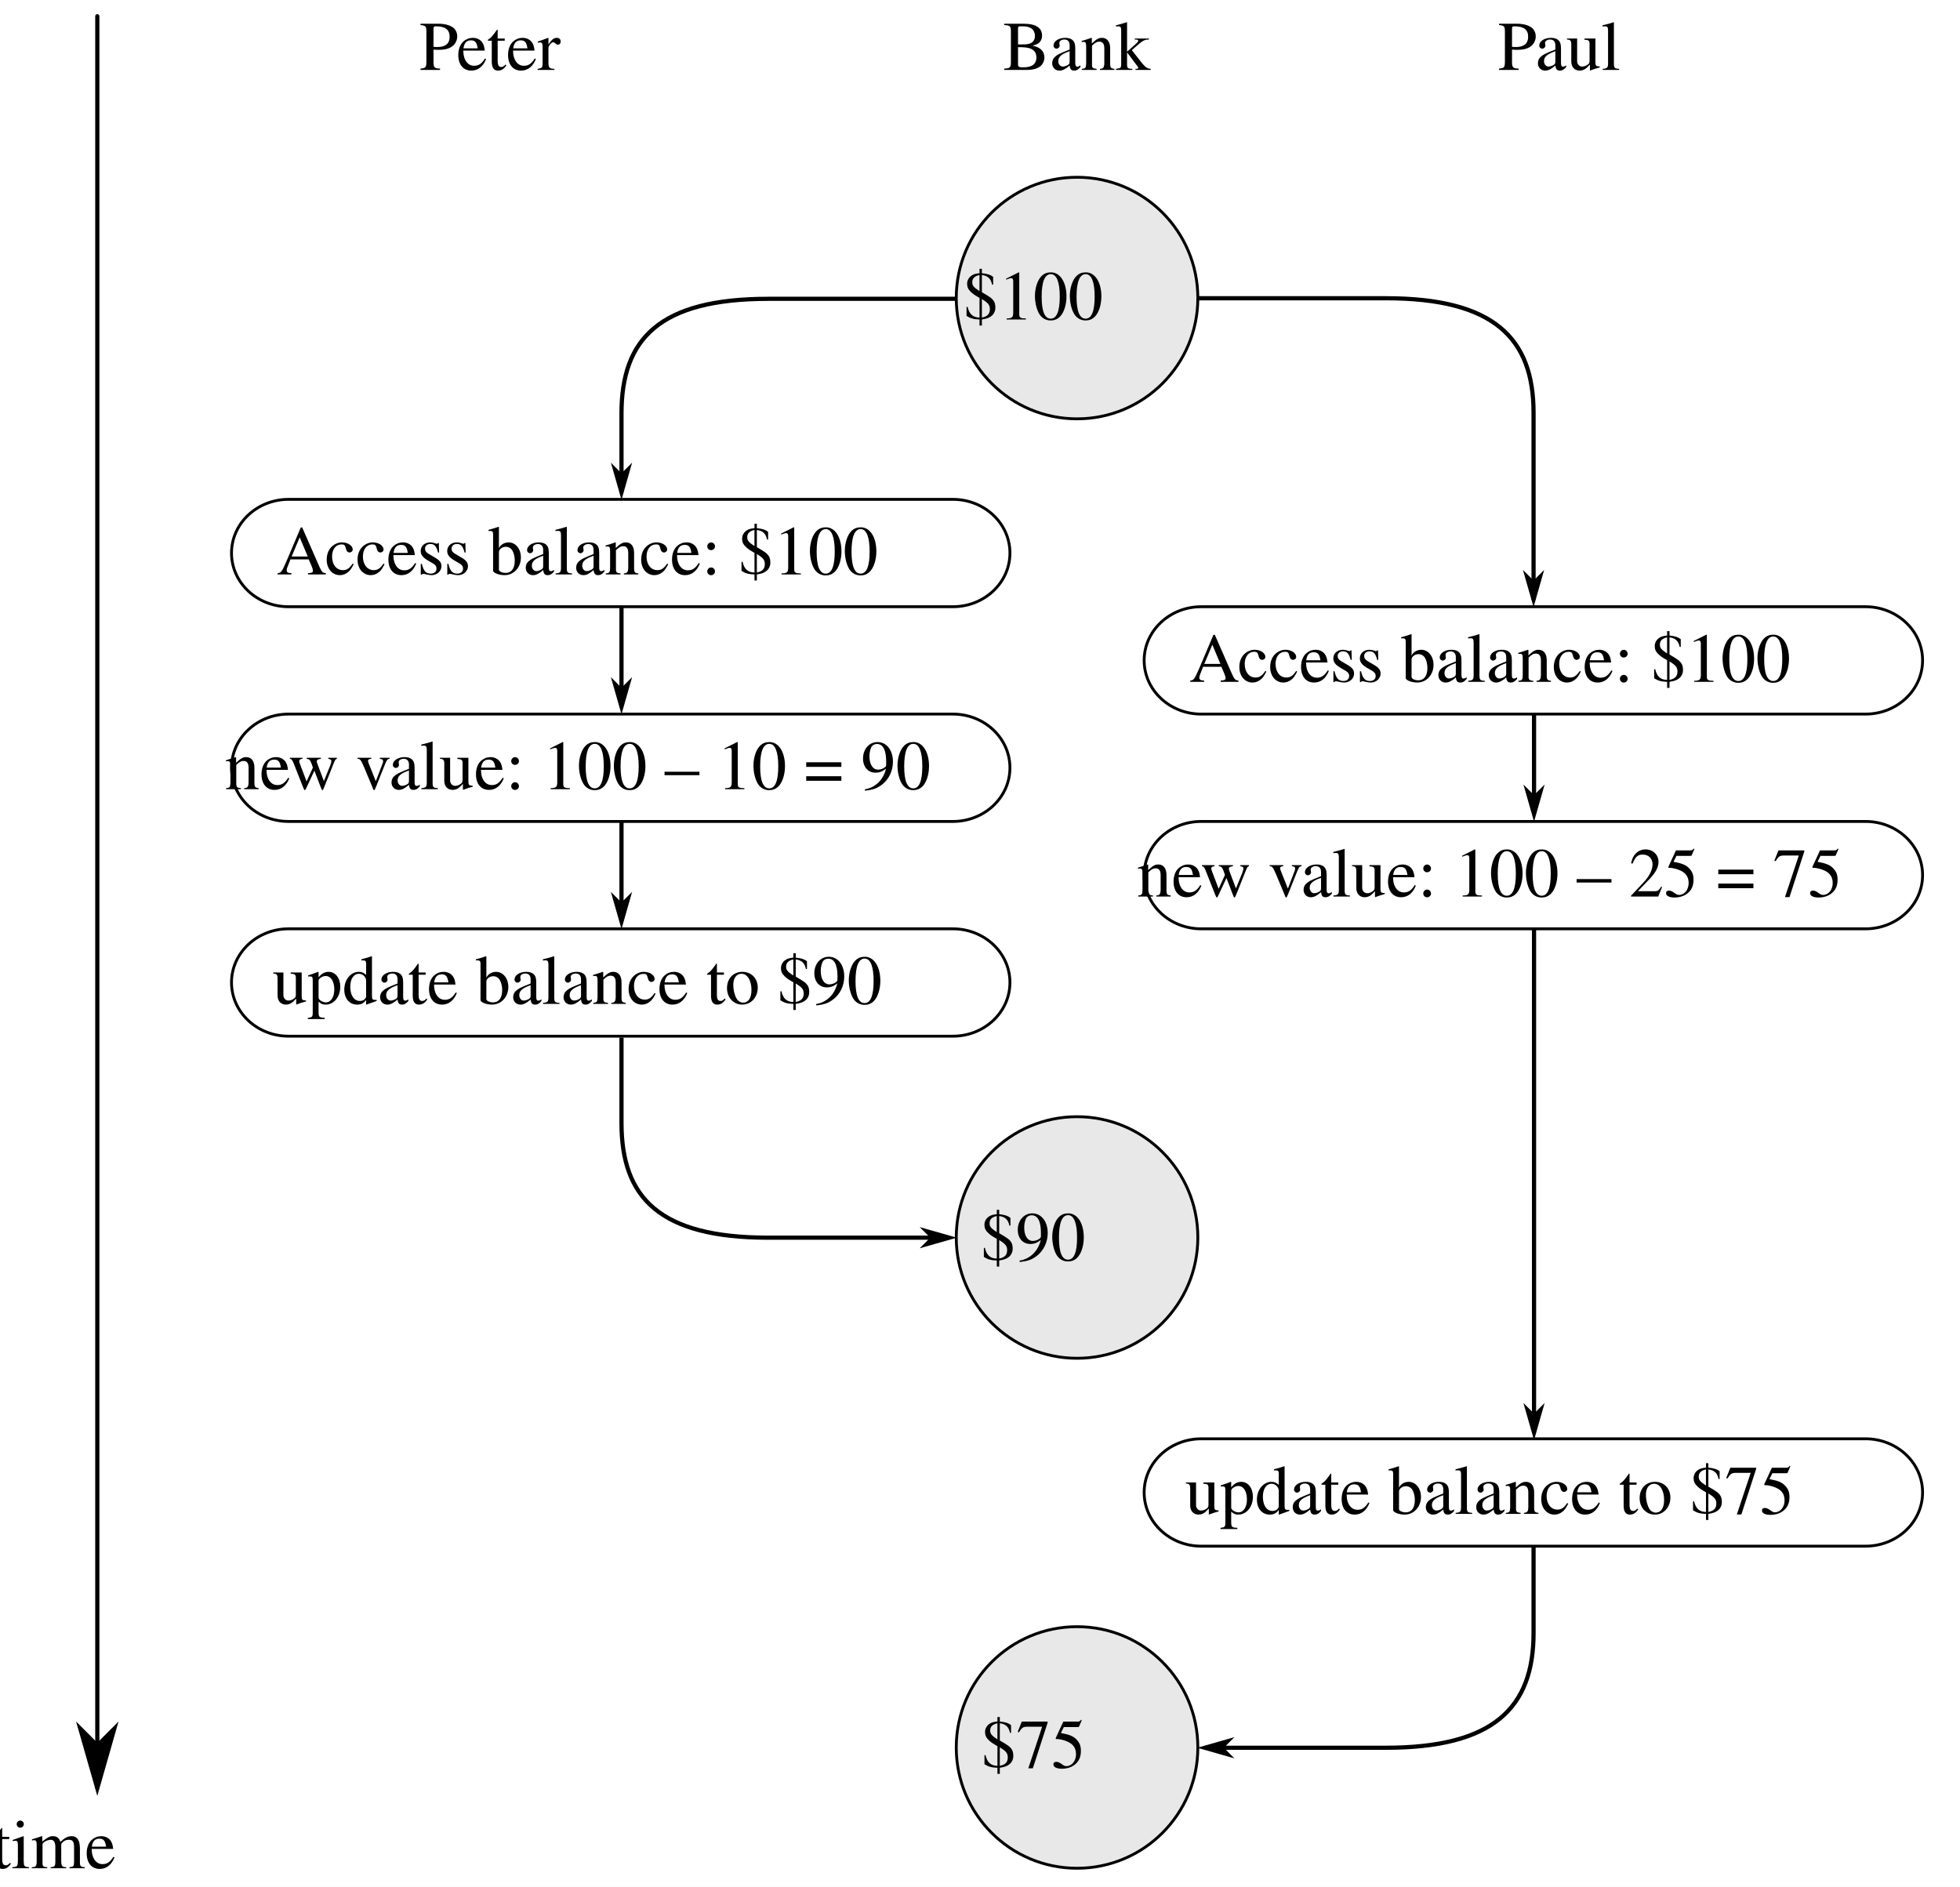
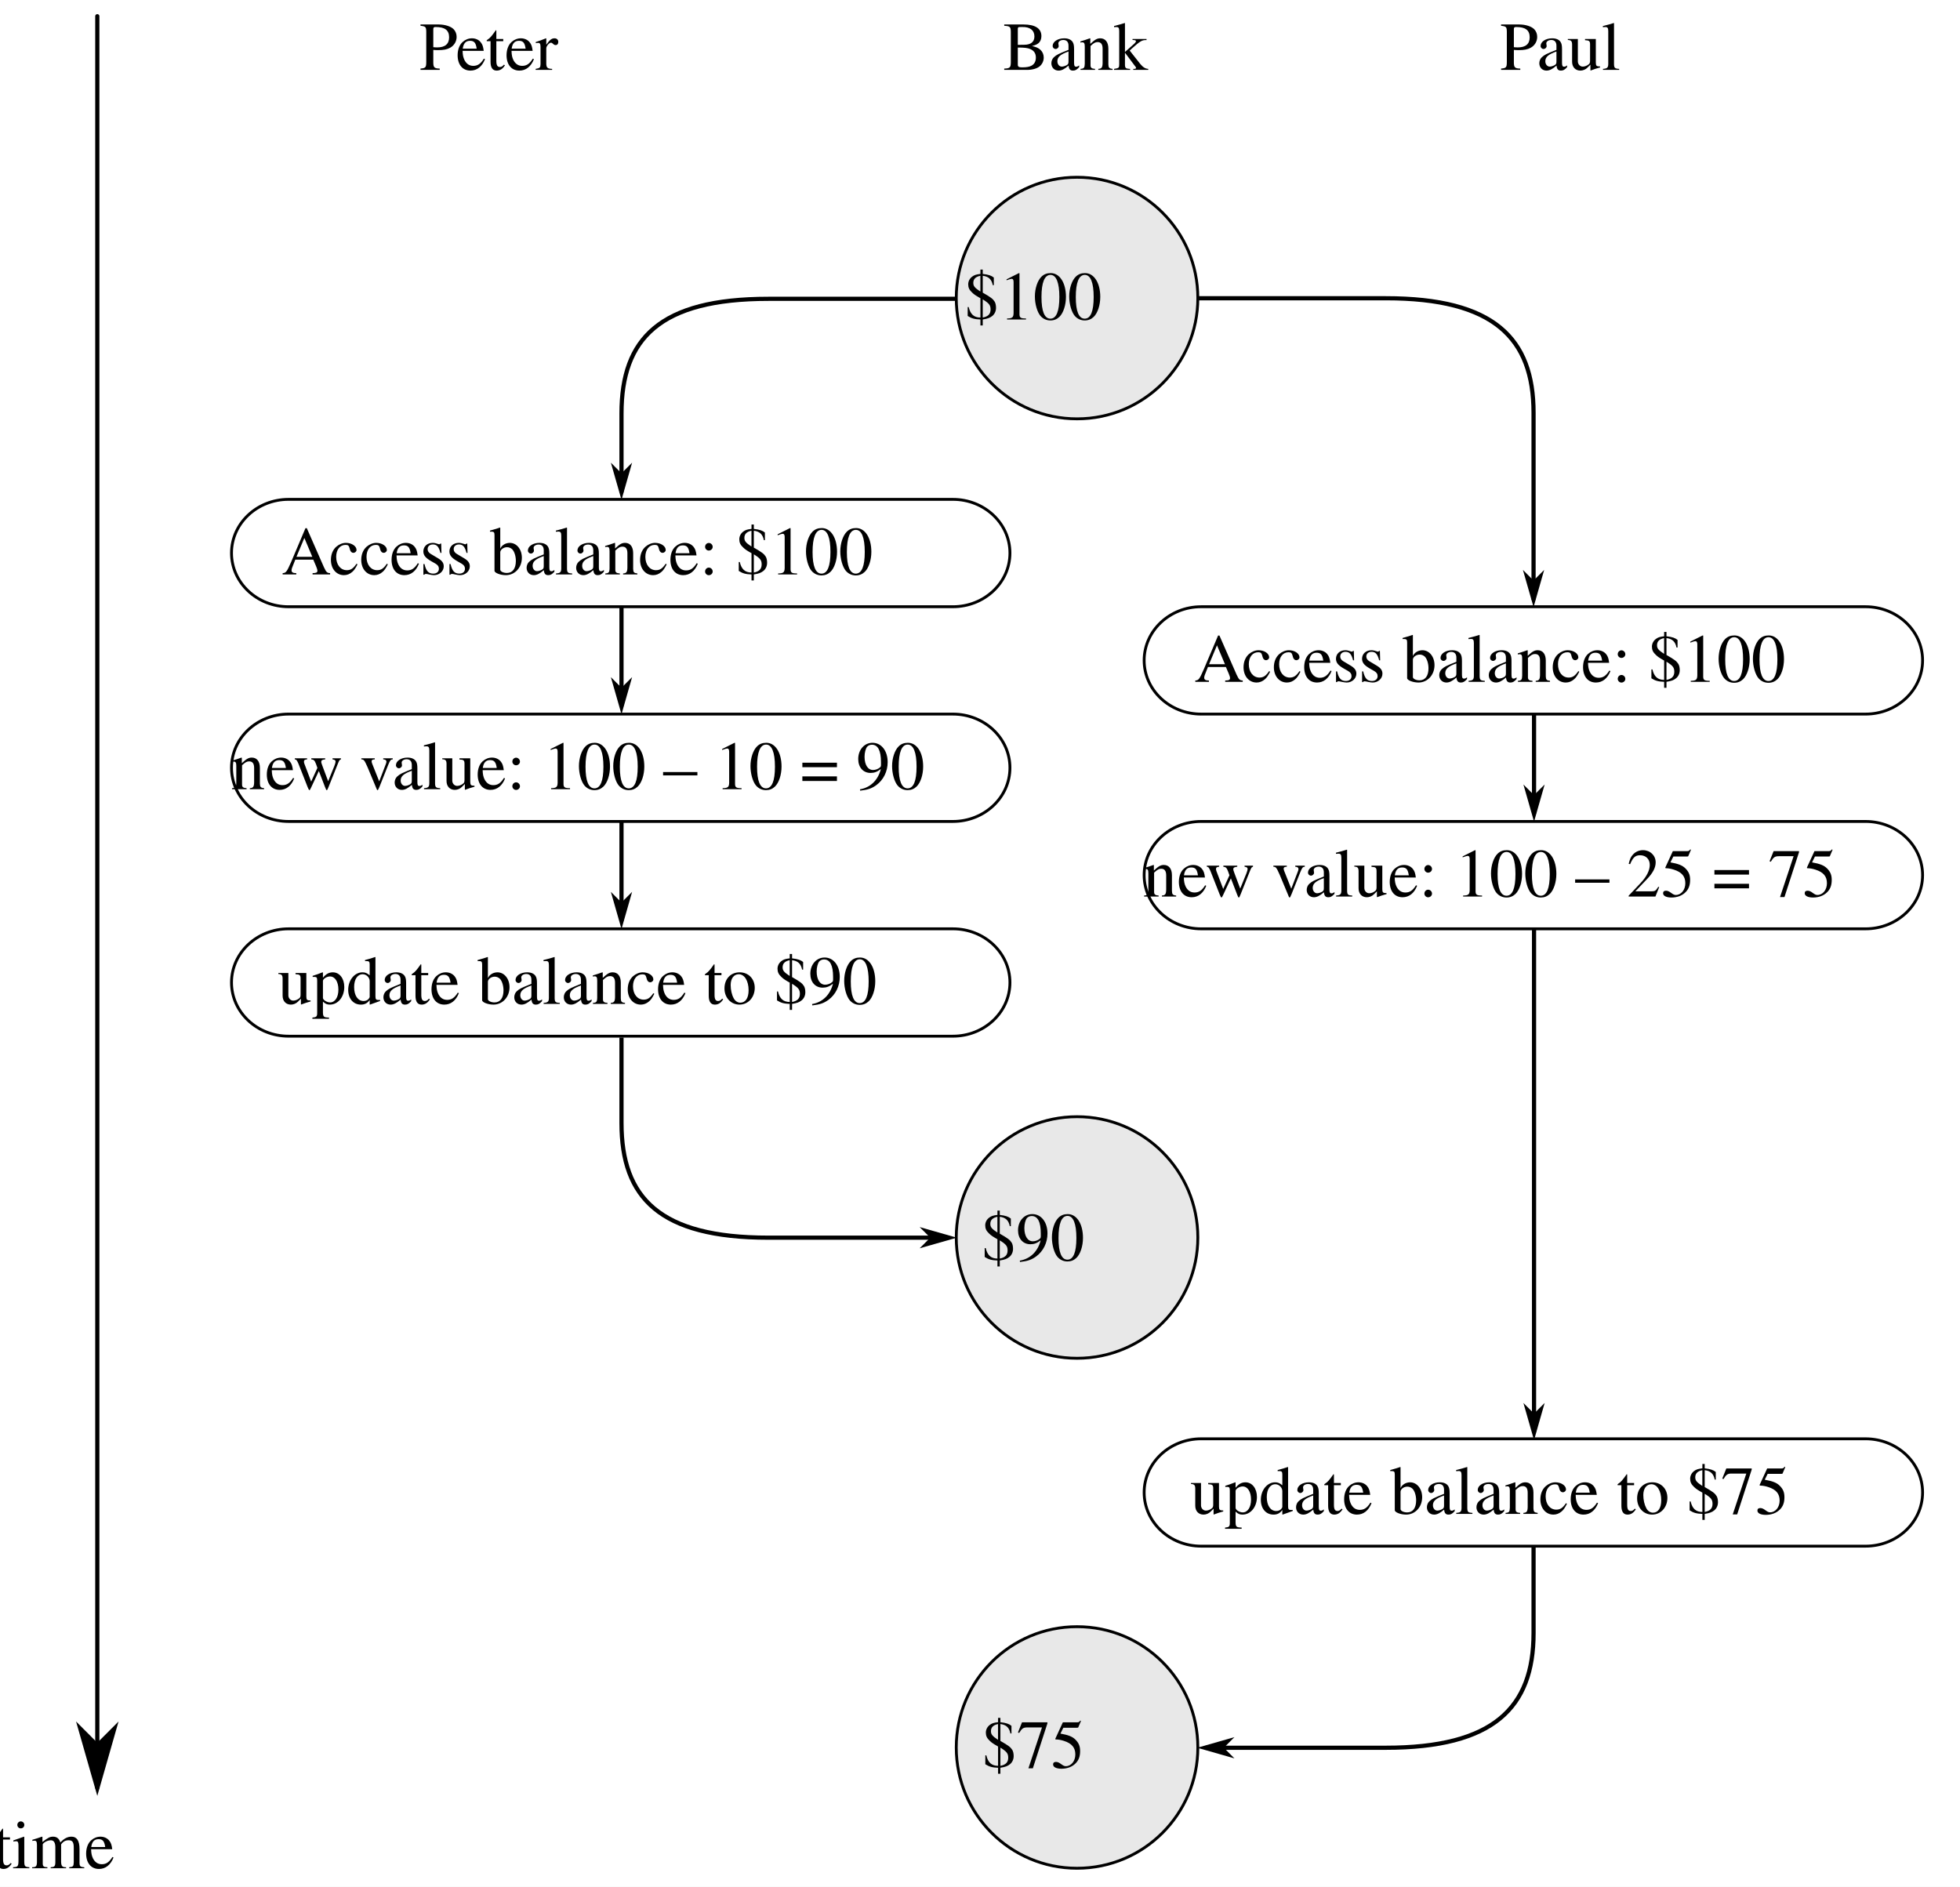
<svg xmlns="http://www.w3.org/2000/svg" preserveAspectRatio="xMinYMin meet" viewBox="0 0 697 671" id="svg2" version="1.1">
  <defs id="defs4">
    <marker refX="0" refY="0" orient="auto" id="Arrow1Mstart" style="overflow:visible">
      <path d="M 0,0 5,-5 -12.5,0 5,5 0,0 z" transform="matrix(0.4,0,0,0.4,4,0)" id="path4223" style="fill:#000000;fill-rule:evenodd;stroke:#000000;stroke-width:1pt;marker-start:none" />
    </marker>
    <marker refX="0" refY="0" orient="auto" id="Arrow1Mend" style="overflow:visible">
      <path d="M 0,0 5,-5 -12.5,0 5,5 0,0 z" transform="matrix(-0.4,0,0,-0.4,-4,0)" id="path4226" style="fill:#000000;fill-rule:evenodd;stroke:#000000;stroke-width:1pt;marker-start:none" />
    </marker>
    <marker refX="0" refY="0" orient="auto" id="Arrow1Lend" style="overflow:visible">
      <path d="M 0,0 5,-5 -12.5,0 5,5 0,0 z" transform="matrix(-0.8,0,0,-0.8,-10,0)" id="path4220" style="fill:#000000;fill-rule:evenodd;stroke:#000000;stroke-width:1pt;marker-start:none" />
    </marker>
    <marker refX="0" refY="0" orient="auto" id="Arrow1Mend-2" style="overflow:visible">
      <path d="M 0,0 5,-5 -12.5,0 5,5 0,0 z" transform="matrix(-0.4,0,0,-0.4,-4,0)" id="path4226-1" style="fill:#000000;fill-rule:evenodd;stroke:#000000;stroke-width:1pt;marker-start:none" />
    </marker>
    <marker refX="0" refY="0" orient="auto" id="Arrow1Mend-1" style="overflow:visible">
      <path d="M 0,0 5,-5 -12.5,0 5,5 0,0 z" transform="matrix(-0.4,0,0,-0.4,-4,0)" id="path4226-9" style="fill:#000000;fill-rule:evenodd;stroke:#000000;stroke-width:1pt;marker-start:none" />
    </marker>
    <marker refX="0" refY="0" orient="auto" id="Arrow1Mend-24" style="overflow:visible">
      <path d="M 0,0 5,-5 -12.5,0 5,5 0,0 z" transform="matrix(-0.4,0,0,-0.4,-4,0)" id="path4226-7" style="fill:#000000;fill-rule:evenodd;stroke:#000000;stroke-width:1pt;marker-start:none" />
    </marker>
    <marker refX="0" refY="0" orient="auto" id="Arrow1Mend-3" style="overflow:visible">
      <path d="M 0,0 5,-5 -12.5,0 5,5 0,0 z" transform="matrix(-0.4,0,0,-0.4,-4,0)" id="path4226-2" style="fill:#000000;fill-rule:evenodd;stroke:#000000;stroke-width:1pt;marker-start:none" />
    </marker>
    <marker refX="0" refY="0" orient="auto" id="Arrow1Mend-3-3" style="overflow:visible">
      <path d="M 0,0 5,-5 -12.5,0 5,5 0,0 z" transform="matrix(-0.4,0,0,-0.4,-4,0)" id="path4226-2-4" style="fill:#000000;fill-rule:evenodd;stroke:#000000;stroke-width:1pt;marker-start:none" />
    </marker>
    <marker refX="0" refY="0" orient="auto" id="Arrow1Mend-9" style="overflow:visible">
      <path d="M 0,0 5,-5 -12.5,0 5,5 0,0 z" transform="matrix(-0.4,0,0,-0.4,-4,0)" id="path4226-0" style="fill:#000000;fill-rule:evenodd;stroke:#000000;stroke-width:1pt;marker-start:none" />
    </marker>
    <marker refX="0" refY="0" orient="auto" id="Arrow1Mstart-3" style="overflow:visible">
      <path d="M 0,0 5,-5 -12.5,0 5,5 0,0 z" transform="matrix(0.4,0,0,0.4,4,0)" id="path4223-6" style="fill:#000000;fill-rule:evenodd;stroke:#000000;stroke-width:1pt;marker-start:none" />
    </marker>
    <marker refX="0" refY="0" orient="auto" id="Arrow1Mend-6" style="overflow:visible">
      <path d="M 0,0 5,-5 -12.5,0 5,5 0,0 z" transform="matrix(-0.4,0,0,-0.4,-4,0)" id="path4226-3" style="fill:#000000;fill-rule:evenodd;stroke:#000000;stroke-width:1pt;marker-start:none" />
    </marker>
  </defs>
-   <rect width="100%" height="100%" fill="white" />
+   <rect width="100%" height="100%" fill="white" id="rect27" />
  <g transform="translate(-31.16106,-47.7156)" id="layer2" style="display:inline">
    <path d="m 65.763,53.484 0,630" id="path4076" style="fill:none;stroke:#000000;stroke-width:1.488;stroke-linecap:round;stroke-linejoin:round;stroke-miterlimit:4;stroke-opacity:1;stroke-dasharray:none;marker-end:url(#Arrow1Lend);display:inline" />
    <path d="m 340,117.362 a 25,25 0 1 1 -50,0 25,25 0 1 1 50,0 z" transform="matrix(1.718182,0,0,1.718182,-127.0555,-47.93823)" id="path4049" style="fill:#e8e8e8;fill-opacity:1;stroke:#000000;stroke-width:0.591;stroke-linecap:round;stroke-linejoin:round;stroke-miterlimit:4;stroke-opacity:1;stroke-dasharray:none;stroke-dashoffset:0" />
    <path d="m 340,117.362 a 25,25 0 1 1 -50,0 25,25 0 1 1 50,0 z" transform="matrix(1.718182,0,0,1.718182,-127.0555,286.1528)" id="path4049-1" style="fill:#e8e8e8;fill-opacity:1;stroke:#000000;stroke-width:0.591;stroke-linecap:round;stroke-linejoin:round;stroke-miterlimit:4;stroke-opacity:1;stroke-dasharray:none;stroke-dashoffset:0" />
    <path d="m 340,117.362 a 25,25 0 1 1 -50,0 25,25 0 1 1 50,0 z" transform="matrix(1.718182,0,0,1.718182,-127.0555,467.5164)" id="path4049-2" style="fill:#e8e8e8;fill-opacity:1;stroke:#000000;stroke-width:0.591;stroke-linecap:round;stroke-linejoin:round;stroke-miterlimit:4;stroke-opacity:1;stroke-dasharray:none;stroke-dashoffset:0" />
    <rect width="276.818" height="38.182" rx="20.293" ry="19.091" x="113.49" y="225.302" id="rect4078-2-8-0" style="fill:none;stroke:#000000;stroke-width:1.015;stroke-linecap:round;stroke-linejoin:round;stroke-miterlimit:4;stroke-opacity:1;stroke-dasharray:none;stroke-dashoffset:0" />
    <rect width="276.818" height="38.182" rx="20.293" ry="19.091" x="113.49" y="301.666" id="rect4078-2" style="fill:none;stroke:#000000;stroke-width:1.015;stroke-linecap:round;stroke-linejoin:round;stroke-miterlimit:4;stroke-opacity:1;stroke-dasharray:none;stroke-dashoffset:0" />
    <rect width="276.818" height="38.182" rx="20.293" ry="19.091" x="113.49" y="378.03" id="rect4078-2-8-5" style="fill:none;stroke:#000000;stroke-width:1.015;stroke-linecap:round;stroke-linejoin:round;stroke-miterlimit:4;stroke-opacity:1;stroke-dasharray:none;stroke-dashoffset:0" />
    <rect width="276.818" height="38.182" rx="20.293" ry="19.091" x="438.035" y="263.484" id="rect4078-2-8-4" style="fill:none;stroke:#000000;stroke-width:1.015;stroke-linecap:round;stroke-linejoin:round;stroke-miterlimit:4;stroke-opacity:1;stroke-dasharray:none;stroke-dashoffset:0" />
    <rect width="276.818" height="38.182" rx="20.293" ry="19.091" x="438.035" y="339.848" id="rect4078-2-8" style="fill:none;stroke:#000000;stroke-width:1.015;stroke-linecap:round;stroke-linejoin:round;stroke-miterlimit:4;stroke-opacity:1;stroke-dasharray:none;stroke-dashoffset:0" />
    <rect width="276.818" height="38.182" rx="20.293" ry="19.091" x="438.035" y="559.393" id="rect4078-2-8-09" style="fill:none;stroke:#000000;stroke-width:1.015;stroke-linecap:round;stroke-linejoin:round;stroke-miterlimit:4;stroke-opacity:1;stroke-dasharray:none;stroke-dashoffset:0" />
    <path d="m 370.735,153.984 -66.336,0 c -38.628,0 -52.227,14.15 -52.227,40.773 l 0,27.789" id="path4862" style="fill:none;stroke:#000000;stroke-width:1.488;stroke-linecap:round;stroke-linejoin:round;stroke-miterlimit:4;stroke-opacity:1;stroke-dasharray:none;marker-end:url(#Arrow1Mend)" />
    <path d="m 252.172,263.484 0,35.328" id="path5050" style="fill:none;stroke:#000000;stroke-width:1.488;stroke-linecap:butt;stroke-linejoin:round;stroke-miterlimit:4;stroke-opacity:1;stroke-dasharray:none;marker-end:url(#Arrow1Mend)" />
    <path d="m 252.172,339.848 0,35.328" id="path5050-5" style="fill:none;stroke:#000000;stroke-width:1.488;stroke-linecap:butt;stroke-linejoin:round;stroke-miterlimit:4;stroke-opacity:1;stroke-dasharray:none;marker-end:url(#Arrow1Mend)" />
    <path d="m 576.683,301.666 0,35.328" id="path5050-9" style="fill:none;stroke:#000000;stroke-width:1.488;stroke-linecap:butt;stroke-linejoin:round;stroke-miterlimit:4;stroke-opacity:1;stroke-dasharray:none;marker-end:url(#Arrow1Mend)" />
    <path d="m 576.683,378.03 0,178.909" id="path5050-7" style="fill:none;stroke:#000000;stroke-width:1.488;stroke-linecap:butt;stroke-linejoin:round;stroke-miterlimit:4;stroke-opacity:1;stroke-dasharray:none;marker-end:url(#Arrow1Mend)" />
    <path d="m 368.49,487.871 -64.091,0 c -38.628,0 -52.227,-14.15 -52.227,-40.773 l 0,-30.404" id="path4862-2" style="fill:none;stroke:#000000;stroke-width:1.488;stroke-linecap:butt;stroke-linejoin:round;stroke-miterlimit:4;stroke-opacity:1;stroke-dasharray:none;marker-start:url(#Arrow1Mstart);marker-end:none" />
    <path d="m 459.854,669.268 64.091,0 c 38.243,0 52.568,-14.15 52.568,-40.773 l 0,-30.58" id="path4862-2-8" style="fill:none;stroke:#000000;stroke-width:1.488;stroke-linecap:butt;stroke-linejoin:round;stroke-miterlimit:4;stroke-opacity:1;stroke-dasharray:none;marker-start:url(#Arrow1Mstart);marker-end:none" />
    <path d="m 457.367,153.78 66.577,0 c 38.429,0 52.568,14.15 52.568,40.773 l 0,66.136" id="path4862-0" style="fill:none;stroke:#000000;stroke-width:1.488;stroke-linecap:round;stroke-linejoin:round;stroke-miterlimit:4;stroke-opacity:1;stroke-dasharray:none;marker-end:url(#Arrow1Mend)" />
  </g>
  <g transform="translate(-31.16106,-47.7156)" id="layer3" style="display:inline">
-     <text x="180.308" y="72.575" id="text3942" xml:space="preserve" style="font-style:normal;font-variant:normal;font-weight:normal;font-stretch:normal;font-size:24.818px;line-height:125%;font-family:'Times';-inkscape-font-specification:'Times';text-align:start;letter-spacing:0px;word-spacing:0px;text-anchor:start;display:inline;fill:#000000;fill-opacity:1;stroke:none">
-       <tspan x="180.308" y="72.575" id="tspan3944">Peter</tspan>
+     <text x="180.308" y="72.575" id="text3942" xml:space="preserve" style="font-style:normal;font-variant:normal;font-weight:normal;font-stretch:normal;font-size:24.4px;line-height:125%;font-family:'Times';-inkscape-font-specification:'Times';text-align:start;letter-spacing:0px;word-spacing:0px;text-anchor:start;display:inline;fill:#000000;fill-opacity:1;stroke:none;">
+       <tspan x="180.308" y="72.575" id="tspan3944" style="font-size:24.4px;">Peter</tspan>
    </text>
    <text x="251.967" y="252.01" id="text3966" xml:space="preserve" style="font-style:normal;font-variant:normal;font-weight:normal;font-stretch:normal;font-size:24.818px;line-height:125%;font-family:'Times';-inkscape-font-specification:'Times';text-align:center;letter-spacing:0px;word-spacing:0px;text-anchor:middle;display:inline;fill:#000000;fill-opacity:1;stroke:none">
-       <tspan x="251.967" y="252.01" id="tspan3968">Access balance: $100</tspan>
+       <tspan x="251.967" y="252.01" id="tspan3968" style="font-size:24.4px">Access balance: $100</tspan>
    </text>
    <text x="252.138" y="328.374" id="text3970" xml:space="preserve" style="font-style:normal;font-variant:normal;font-weight:normal;font-stretch:normal;font-size:24.818px;line-height:125%;font-family:'Times';-inkscape-font-specification:'Times';text-align:center;letter-spacing:0px;word-spacing:0px;text-anchor:middle;display:inline;fill:#000000;fill-opacity:1;stroke:none">
-       <tspan x="252.138" y="328.374" id="tspan3972">new value: 100 – 10 = 90</tspan>
+       <tspan x="252.138" y="328.374" id="tspan3972" style="font-size:24.4px">new value: 100 – 10 = 90</tspan>
    </text>
    <text x="251.967" y="404.737" id="text3974" xml:space="preserve" style="font-style:normal;font-variant:normal;font-weight:normal;font-stretch:normal;font-size:24.818px;line-height:125%;font-family:'Times';-inkscape-font-specification:'Times';text-align:center;letter-spacing:0px;word-spacing:0px;text-anchor:middle;display:inline;fill:#000000;fill-opacity:1;stroke:none">
-       <tspan x="251.967" y="404.737" id="tspan3976">update balance to $90</tspan>
+       <tspan x="251.967" y="404.737" id="tspan3976" style="font-size:24.4px">update balance to $90</tspan>
    </text>
    <text x="65.763" y="712.121" id="text4041" xml:space="preserve" style="font-style:normal;font-variant:normal;font-weight:normal;font-stretch:normal;font-size:24.818px;line-height:125%;font-family:'Times';-inkscape-font-specification:'Times';text-align:center;letter-spacing:0px;word-spacing:0px;text-anchor:middle;display:inline;fill:#000000;fill-opacity:1;stroke:none">
-       <tspan x="65.763" y="712.121" id="tspan4043">time</tspan>
+       <tspan x="65.763" y="712.121" id="tspan4043" style="font-size:24.4px">time</tspan>
    </text>
    <text x="387.854" y="72.575" id="text3946" xml:space="preserve" style="font-style:normal;font-variant:normal;font-weight:normal;font-stretch:normal;font-size:24.818px;line-height:125%;font-family:'Times';-inkscape-font-specification:'Times';text-align:start;letter-spacing:0px;word-spacing:0px;text-anchor:start;display:inline;fill:#000000;fill-opacity:1;stroke:none">
-       <tspan x="387.854" y="72.575" id="tspan3948">Bank</tspan>
+       <tspan x="387.854" y="72.575" id="tspan3948" style="font-size:24.4px">Bank</tspan>
    </text>
    <text x="638.49" y="72.575" id="text3950" xml:space="preserve" style="font-style:normal;font-variant:normal;font-weight:normal;font-stretch:normal;font-size:24.818px;line-height:125%;font-family:'Times';-inkscape-font-specification:'Times';text-align:end;letter-spacing:0px;word-spacing:0px;text-anchor:end;display:inline;fill:#000000;fill-opacity:1;stroke:none">
-       <tspan x="638.49" y="72.575" id="tspan3952">Paul</tspan>
+       <tspan x="638.49" y="72.575" id="tspan3952" style="font-size:24.4px">Paul</tspan>
    </text>
    <text x="414.114" y="161.338" id="text3954" xml:space="preserve" style="font-style:normal;font-variant:normal;font-weight:normal;font-stretch:normal;font-size:24.818px;line-height:125%;font-family:'Times';-inkscape-font-specification:'Times';text-align:start;letter-spacing:0px;word-spacing:0px;text-anchor:start;display:inline;fill:#000000;fill-opacity:1;stroke:none">
-       <tspan x="414.114" y="161.338" id="tspan3956" style="text-align:center;text-anchor:middle">$100</tspan>
+       <tspan x="414.114" y="161.338" id="tspan3956" style="text-align:center;text-anchor:middle;font-size:24.4px">$100</tspan>
    </text>
    <text x="414.063" y="495.984" id="text3958" xml:space="preserve" style="font-style:normal;font-variant:normal;font-weight:normal;font-stretch:normal;font-size:24.818px;line-height:125%;font-family:'Times';-inkscape-font-specification:'Times';text-align:start;letter-spacing:0px;word-spacing:0px;text-anchor:start;display:inline;fill:#000000;fill-opacity:1;stroke:none">
-       <tspan x="414.063" y="495.984" id="tspan3960" style="text-align:center;text-anchor:middle">$90</tspan>
+       <tspan x="414.063" y="495.984" id="tspan3960" style="text-align:center;text-anchor:middle;font-size:24.4px">$90</tspan>
    </text>
    <text x="414.286" y="676.384" id="text3962" xml:space="preserve" style="font-style:normal;font-variant:normal;font-weight:normal;font-stretch:normal;font-size:24.818px;line-height:125%;font-family:'Times';-inkscape-font-specification:'Times';text-align:start;letter-spacing:0px;word-spacing:0px;text-anchor:start;display:inline;fill:#000000;fill-opacity:1;stroke:none">
-       <tspan x="414.286" y="676.384" id="tspan3964" style="text-align:center;text-anchor:middle">$75</tspan>
+       <tspan x="414.286" y="676.384" id="tspan3964" style="text-align:center;text-anchor:middle;font-size:24.4px">$75</tspan>
    </text>
    <text x="576.513" y="290.192" id="text3966-4" xml:space="preserve" style="font-style:normal;font-variant:normal;font-weight:normal;font-stretch:normal;font-size:24.818px;line-height:125%;font-family:'Times';-inkscape-font-specification:'Times';text-align:center;letter-spacing:0px;word-spacing:0px;text-anchor:middle;display:inline;fill:#000000;fill-opacity:1;stroke:none">
-       <tspan x="576.513" y="290.192" id="tspan3968-6">Access balance: $100</tspan>
+       <tspan x="576.513" y="290.192" id="tspan3968-6" style="font-size:24.4px">Access balance: $100</tspan>
    </text>
    <text x="576.475" y="366.556" id="text3970-0" xml:space="preserve" style="font-style:normal;font-variant:normal;font-weight:normal;font-stretch:normal;font-size:24.818px;line-height:125%;font-family:'Times';-inkscape-font-specification:'Times';text-align:center;letter-spacing:0px;word-spacing:0px;text-anchor:middle;display:inline;fill:#000000;fill-opacity:1;stroke:none">
-       <tspan x="576.475" y="366.556" id="tspan3972-1">new value: 100 – 25 = 75</tspan>
+       <tspan x="576.475" y="366.556" id="tspan3972-1" style="font-size:24.4px">new value: 100 – 25 = 75</tspan>
    </text>
    <text x="576.513" y="586.101" id="text3974-9" xml:space="preserve" style="font-style:normal;font-variant:normal;font-weight:normal;font-stretch:normal;font-size:24.818px;line-height:125%;font-family:'Times';-inkscape-font-specification:'Times';text-align:center;letter-spacing:0px;word-spacing:0px;text-anchor:middle;display:inline;fill:#000000;fill-opacity:1;stroke:none">
-       <tspan x="576.513" y="586.101" id="tspan3976-1">update balance to $75</tspan>
+       <tspan x="576.513" y="586.101" id="tspan3976-1" style="font-size:24.4px">update balance to $75</tspan>
    </text>
  </g>
</svg>
